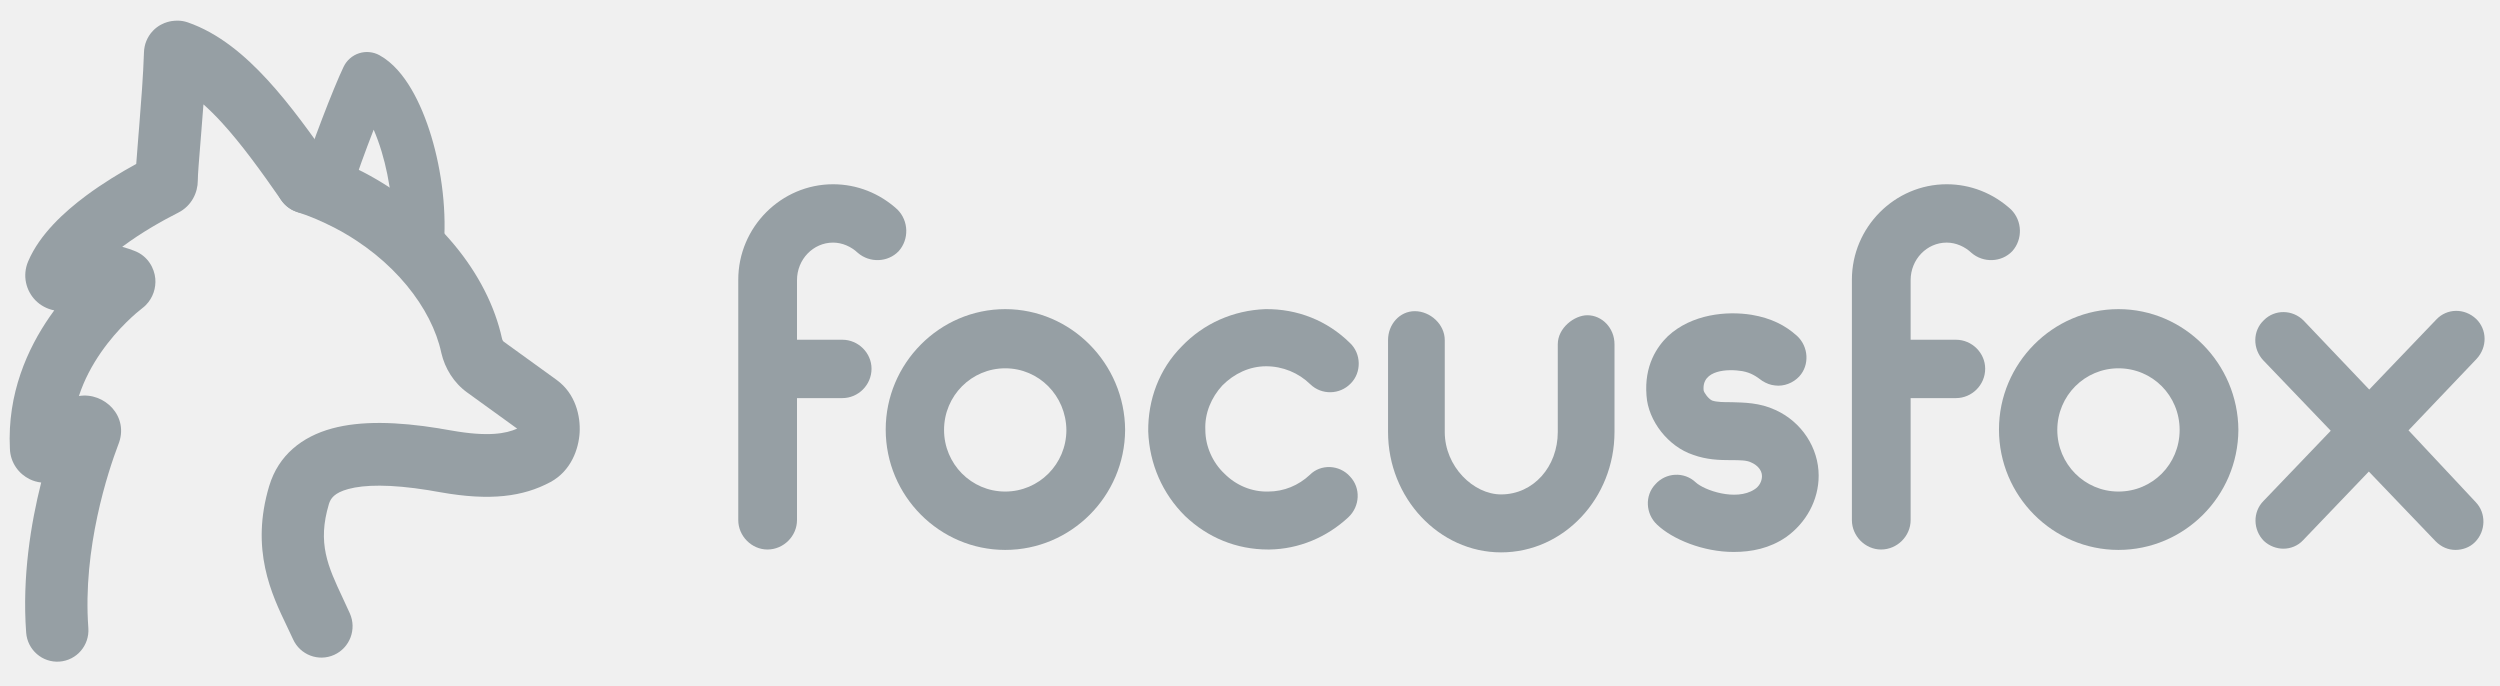
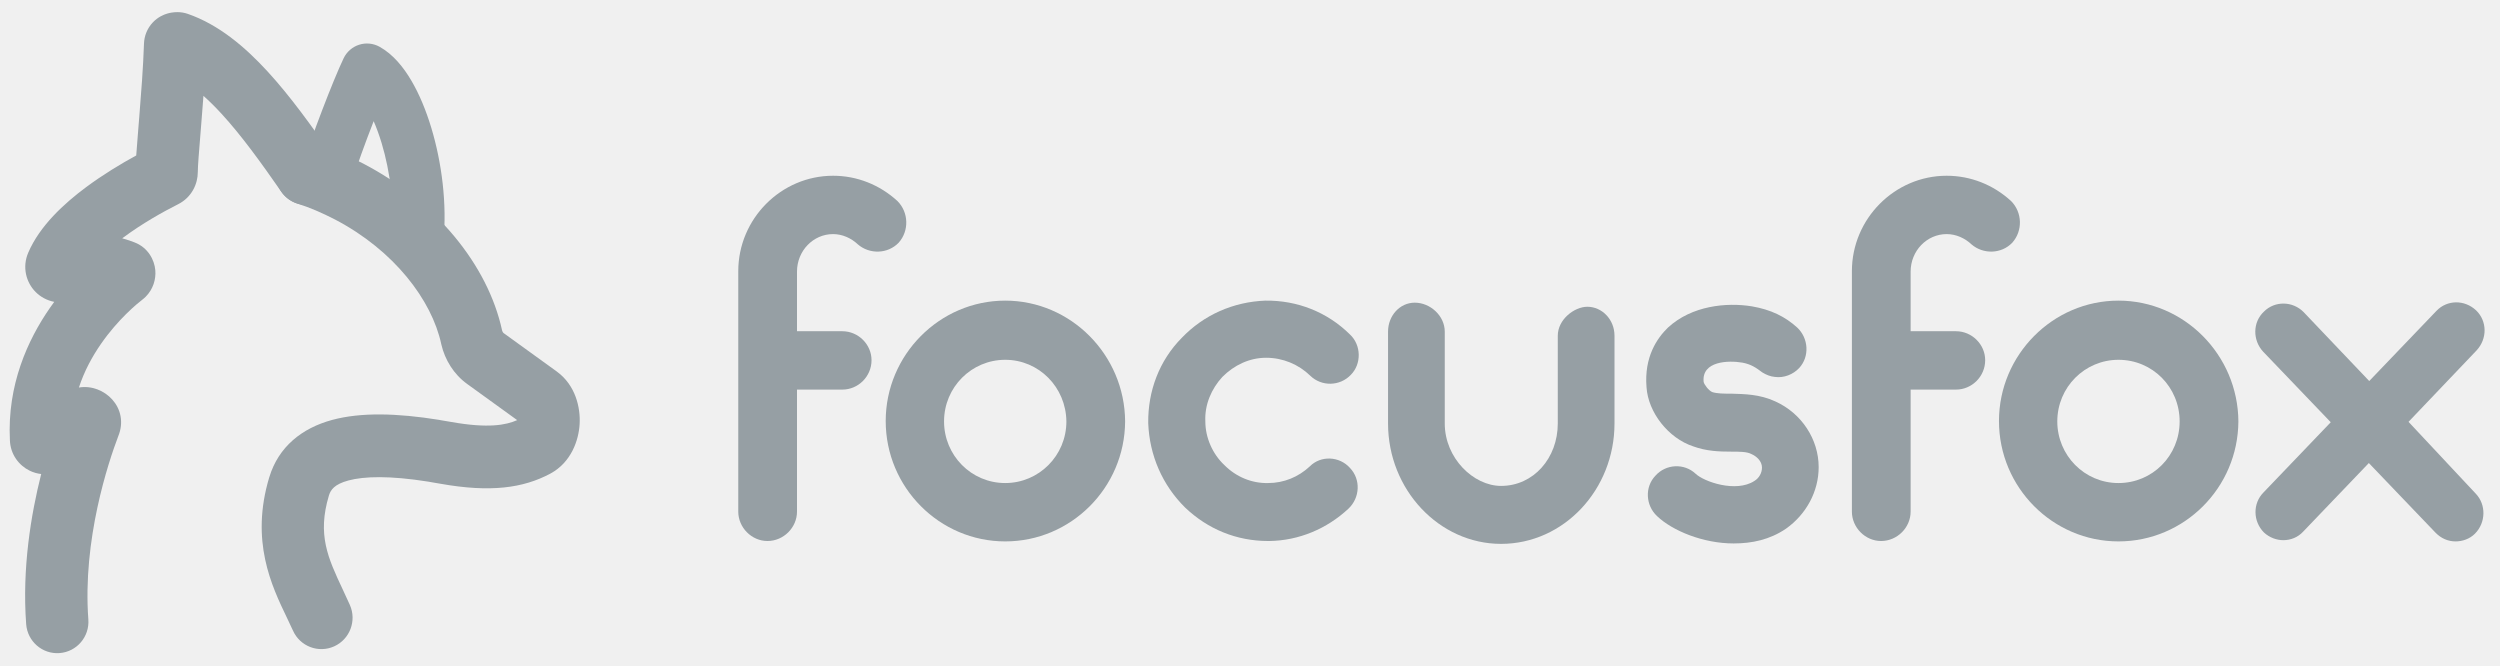
- <svg xmlns="http://www.w3.org/2000/svg" width="124" height="34" viewBox="0 0 124 34" fill="none">
-   <path fill-rule="evenodd" clip-rule="evenodd" d="M17.811 2.641C18.148 2.533 18.514 2.569 18.824 2.74C19.501 3.114 20.017 3.764 20.4 4.415C20.799 5.091 21.133 5.902 21.393 6.763C21.911 8.479 22.18 10.546 21.991 12.433C21.919 13.146 21.287 13.665 20.579 13.593C19.871 13.521 19.355 12.885 19.427 12.172C19.577 10.677 19.362 8.957 18.928 7.517C18.808 7.12 18.674 6.755 18.534 6.432C18.113 7.514 17.68 8.705 17.487 9.352C17.282 10.037 16.564 10.426 15.882 10.22C15.201 10.014 14.814 9.291 15.019 8.606C15.395 7.348 16.528 4.385 17.043 3.312C17.197 2.992 17.475 2.749 17.811 2.641Z" fill="#969FA4" />
-   <path fill-rule="evenodd" clip-rule="evenodd" d="M13.743 8.57C13.999 7.751 14.867 7.296 15.682 7.554C16.486 7.808 17.272 8.149 18.036 8.545L18.04 8.547C21.609 10.412 24.197 13.558 24.902 16.804C24.913 16.845 24.929 16.879 24.945 16.904C24.961 16.928 24.972 16.937 24.972 16.937L24.981 16.944L27.614 18.847L27.617 18.85C28.554 19.531 28.795 20.647 28.75 21.451C28.705 22.253 28.338 23.348 27.305 23.909L27.298 23.912C25.95 24.634 24.323 24.858 21.84 24.415C21.829 24.413 21.818 24.411 21.806 24.409C21.748 24.397 21.687 24.388 21.581 24.371L21.573 24.37C21.491 24.357 21.371 24.339 21.244 24.312C19.335 24.008 18.065 24.041 17.28 24.254C16.58 24.444 16.399 24.723 16.315 24.997C15.729 26.946 16.265 28.091 16.993 29.645C17.109 29.893 17.23 30.151 17.352 30.424C17.702 31.208 17.354 32.129 16.575 32.481C15.795 32.833 14.88 32.482 14.531 31.698C14.442 31.5 14.341 31.29 14.234 31.067C13.471 29.48 12.403 27.257 13.356 24.092L13.358 24.088C13.816 22.581 14.973 21.657 16.476 21.25C17.891 20.867 19.683 20.91 21.772 21.246C21.802 21.251 21.833 21.257 21.863 21.264C21.897 21.271 21.944 21.279 22.047 21.295C22.054 21.296 22.062 21.298 22.07 21.299C22.153 21.312 22.272 21.33 22.395 21.354C24.216 21.677 25.099 21.506 25.652 21.26L23.181 19.474C22.5 18.987 22.068 18.261 21.892 17.515C21.889 17.504 21.887 17.494 21.885 17.483C21.418 15.313 19.55 12.842 16.617 11.31C15.976 10.978 15.355 10.712 14.754 10.521C13.939 10.263 13.487 9.39 13.743 8.57Z" fill="#969FA4" />
-   <path fill-rule="evenodd" clip-rule="evenodd" d="M10.091 5.177C10.057 5.639 10.021 6.089 9.987 6.51C9.975 6.66 9.963 6.806 9.952 6.946C9.87 7.952 9.811 8.665 9.811 8.956C9.811 9.539 9.514 10.209 8.837 10.55C8.08 10.931 7.034 11.519 6.101 12.213C6.088 12.223 6.075 12.232 6.062 12.242C6.325 12.313 6.531 12.388 6.666 12.442C7.348 12.7 7.658 13.318 7.703 13.818C7.744 14.278 7.592 14.771 7.229 15.137C7.181 15.185 7.13 15.231 7.075 15.272C6.804 15.481 5.853 16.26 5.008 17.48C4.571 18.11 4.178 18.834 3.914 19.643C5.159 19.433 6.447 20.65 5.861 22.069C5.375 23.35 4.088 27.192 4.382 31.148C4.445 32.005 3.807 32.751 2.955 32.815C2.103 32.879 1.362 32.236 1.298 31.38C1.092 28.607 1.537 25.937 2.043 23.933C1.847 23.911 1.655 23.857 1.474 23.769C0.943 23.512 0.513 22.961 0.491 22.253C0.354 19.516 1.377 17.279 2.471 15.701C2.543 15.596 2.616 15.494 2.69 15.394C2.329 15.325 2.005 15.145 1.766 14.904C1.297 14.431 1.09 13.672 1.402 12.952C1.974 11.617 3.185 10.514 4.261 9.712C5.107 9.083 6.003 8.543 6.757 8.132C6.785 7.72 6.825 7.226 6.868 6.708C6.88 6.559 6.893 6.408 6.905 6.257C7 5.081 7.103 3.747 7.141 2.596C7.152 2.211 7.3 1.826 7.586 1.527C7.845 1.256 8.132 1.145 8.287 1.098C8.451 1.048 8.59 1.034 8.662 1.029C8.733 1.024 8.795 1.024 8.806 1.024L8.808 1.024C8.978 1.024 9.147 1.053 9.308 1.108C10.84 1.636 12.145 2.74 13.269 3.964C14.403 5.198 15.471 6.69 16.484 8.145C16.974 8.849 16.804 9.819 16.105 10.312C15.405 10.805 14.441 10.634 13.951 9.93C12.935 8.47 11.973 7.138 10.997 6.075C10.685 5.735 10.384 5.436 10.091 5.177ZM5.531 15.336C5.562 15.349 5.593 15.36 5.626 15.371C5.597 15.362 5.568 15.351 5.54 15.34C5.537 15.338 5.534 15.337 5.531 15.336Z" fill="#969FA4" />
-   <path d="M44.575 12.458C44.032 13.025 43.128 13.045 42.545 12.539C42.224 12.236 41.782 12.033 41.32 12.033C40.335 12.033 39.531 12.863 39.531 13.896V16.851H41.782C42.565 16.851 43.228 17.499 43.228 18.288C43.228 19.098 42.565 19.746 41.782 19.746H39.531V25.798C39.531 26.588 38.868 27.256 38.065 27.256C37.281 27.256 36.618 26.588 36.618 25.798V25.758C36.618 23.855 36.618 21.952 36.618 20.07V13.875C36.618 11.264 38.748 9.139 41.32 9.139C42.505 9.139 43.63 9.584 44.514 10.394C45.077 10.96 45.097 11.871 44.575 12.458Z" fill="#969FA4" />
-   <path d="M49.859 27.276C46.604 27.276 43.931 24.604 43.931 21.304C43.931 18.025 46.604 15.333 49.859 15.333C53.114 15.333 55.786 18.025 55.806 21.325C55.786 24.624 53.114 27.276 49.859 27.276ZM49.859 18.268C48.191 18.268 46.825 19.624 46.825 21.325C46.825 23.005 48.171 24.381 49.859 24.381C51.527 24.381 52.893 23.025 52.893 21.325C52.873 19.624 51.527 18.268 49.859 18.268Z" fill="#969FA4" />
-   <path d="M62.9 27.256C61.333 27.256 59.906 26.669 58.781 25.596C57.655 24.483 57.012 23.005 56.952 21.406C56.932 19.827 57.495 18.308 58.62 17.175C59.705 16.041 61.172 15.394 62.759 15.333C64.347 15.313 65.833 15.9 66.959 17.013C67.521 17.539 67.541 18.471 66.999 19.017C66.456 19.584 65.552 19.604 64.989 19.058C64.407 18.491 63.623 18.167 62.799 18.167C61.975 18.167 61.212 18.531 60.629 19.118C60.087 19.705 59.745 20.495 59.785 21.325C59.785 22.134 60.147 22.944 60.73 23.491C61.312 24.078 62.096 24.402 62.9 24.381C63.683 24.381 64.407 24.078 64.969 23.551C65.512 23.005 66.436 23.045 66.959 23.632C67.501 24.199 67.461 25.11 66.878 25.657C65.813 26.648 64.427 27.236 62.96 27.256H62.9Z" fill="#969FA4" />
-   <path d="M74.453 27.398C71.379 27.398 68.847 24.705 68.847 21.426V16.871C68.847 16.082 69.43 15.434 70.173 15.434C70.937 15.434 71.66 16.082 71.66 16.871V21.426C71.66 23.146 73.087 24.523 74.453 24.523C76.061 24.523 77.266 23.146 77.266 21.426V17.074C77.266 16.264 78.09 15.636 78.733 15.636C79.456 15.636 80.079 16.264 80.079 17.074V21.426C80.079 24.705 77.568 27.398 74.453 27.398Z" fill="#969FA4" />
-   <path d="M85.987 27.377C84.48 27.377 82.953 26.75 82.19 26.021C81.626 25.495 81.566 24.584 82.109 24.017C82.631 23.43 83.535 23.389 84.098 23.916C84.52 24.32 86.107 24.867 87.012 24.28C87.253 24.138 87.394 23.875 87.394 23.612C87.394 23.288 87.112 23.045 86.871 22.944C86.65 22.823 86.288 22.823 85.846 22.823C85.284 22.823 84.641 22.802 83.978 22.559C82.752 22.155 81.747 20.879 81.667 19.624C81.546 18.126 82.19 17.195 82.732 16.669C83.918 15.576 85.646 15.414 86.891 15.616C87.835 15.778 88.539 16.122 89.142 16.669C89.704 17.195 89.765 18.106 89.242 18.673C88.941 18.997 88.478 19.179 88.037 19.118C87.815 19.098 87.614 19.017 87.414 18.895C87.092 18.653 86.851 18.491 86.429 18.41C85.726 18.288 84.399 18.329 84.5 19.361C84.52 19.483 84.741 19.786 84.922 19.867C85.163 19.948 85.505 19.948 85.886 19.948C86.51 19.968 87.273 19.968 88.057 20.333C89.362 20.92 90.206 22.215 90.206 23.592C90.206 24.806 89.584 25.94 88.579 26.648C87.775 27.195 86.891 27.377 85.987 27.377Z" fill="#969FA4" />
-   <path d="M99.81 12.458C99.268 13.025 98.364 13.045 97.782 12.539C97.46 12.236 97.018 12.033 96.555 12.033C95.571 12.033 94.767 12.863 94.767 13.896V16.851H97.018C97.802 16.851 98.465 17.499 98.465 18.288C98.465 19.098 97.802 19.746 97.018 19.746H94.767V25.798C94.767 26.588 94.104 27.256 93.301 27.256C92.517 27.256 91.854 26.588 91.854 25.798V25.758C91.854 23.855 91.854 21.952 91.854 20.07V13.875C91.854 11.264 93.984 9.139 96.555 9.139C97.741 9.139 98.866 9.584 99.75 10.394C100.313 10.96 100.333 11.871 99.81 12.458Z" fill="#969FA4" />
-   <path d="M105.076 27.276C101.821 27.276 99.149 24.604 99.149 21.304C99.149 18.025 101.821 15.333 105.076 15.333C108.331 15.333 111.003 18.025 111.024 21.325C111.003 24.624 108.331 27.276 105.076 27.276ZM105.076 18.268C103.408 18.268 102.042 19.624 102.042 21.325C102.042 23.005 103.388 24.381 105.076 24.381C106.764 24.381 108.11 23.025 108.11 21.325C108.11 19.624 106.764 18.268 105.076 18.268Z" fill="#969FA4" />
-   <path d="M122.798 24.908C123.321 25.454 123.301 26.345 122.758 26.891C122.497 27.154 122.135 27.276 121.794 27.276C121.432 27.276 121.09 27.134 120.81 26.851L117.494 23.389L114.238 26.79C113.978 27.073 113.616 27.215 113.254 27.215C112.933 27.215 112.571 27.094 112.29 26.831C111.747 26.284 111.727 25.393 112.27 24.847L115.605 21.365L112.25 17.863C111.727 17.296 111.727 16.406 112.29 15.879C112.832 15.333 113.716 15.353 114.258 15.899L117.514 19.321L120.85 15.839C121.372 15.292 122.236 15.272 122.818 15.819C123.361 16.345 123.382 17.215 122.838 17.802L119.463 21.345L122.798 24.908Z" fill="#969FA4" />
+ <svg xmlns="http://www.w3.org/2000/svg" width="124" height="33" viewBox="0 0 124 33" fill="none">
+   <g clip-path="url(#clip0_2_716)">
+     <path fill-rule="evenodd" clip-rule="evenodd" d="M17.811 2.219C18.148 2.111 18.514 2.147 18.824 2.318C19.501 2.693 20.017 3.342 20.4 3.993C20.799 4.669 21.133 5.48 21.393 6.341C21.912 8.057 22.18 10.124 21.991 12.011C21.919 12.724 21.287 13.243 20.579 13.171C19.871 13.099 19.355 12.463 19.427 11.751C19.577 10.255 19.362 8.535 18.928 7.095C18.808 6.698 18.674 6.333 18.534 6.01C18.113 7.092 17.68 8.283 17.487 8.93C17.282 9.615 16.564 10.004 15.882 9.798C15.201 9.592 14.814 8.869 15.019 8.184C15.395 6.926 16.528 3.963 17.044 2.89C17.197 2.57 17.475 2.328 17.811 2.219Z" fill="#969FA4" />
+     <path fill-rule="evenodd" clip-rule="evenodd" d="M13.743 8.149C13.999 7.329 14.867 6.874 15.682 7.132C16.486 7.386 17.272 7.727 18.036 8.123L18.04 8.126C21.609 9.99 24.197 13.136 24.902 16.382C24.913 16.423 24.929 16.457 24.945 16.482C24.961 16.506 24.972 16.515 24.972 16.515L24.981 16.522L27.614 18.425L27.617 18.428C28.554 19.109 28.795 20.225 28.75 21.029C28.705 21.831 28.338 22.926 27.305 23.487L27.298 23.491C25.95 24.212 24.323 24.436 21.84 23.993C21.829 23.991 21.818 23.989 21.806 23.987C21.748 23.975 21.687 23.966 21.581 23.949L21.573 23.948C21.491 23.935 21.371 23.917 21.244 23.89C19.335 23.586 18.065 23.62 17.28 23.832C16.58 24.022 16.399 24.301 16.315 24.575C15.729 26.524 16.265 27.669 16.993 29.223C17.109 29.471 17.23 29.729 17.352 30.003C17.702 30.786 17.354 31.707 16.575 32.059C15.795 32.411 14.88 32.06 14.531 31.277C14.442 31.078 14.341 30.868 14.234 30.645C13.471 29.058 12.403 26.835 13.356 23.67L13.358 23.666C13.816 22.16 14.973 21.235 16.476 20.828C17.891 20.445 19.683 20.488 21.772 20.824C21.802 20.829 21.833 20.835 21.863 20.842C21.897 20.849 21.944 20.858 22.047 20.873C22.054 20.875 22.062 20.876 22.07 20.877C22.153 20.89 22.272 20.908 22.395 20.932C24.216 21.255 25.099 21.084 25.652 20.838L23.181 19.052C22.5 18.565 22.068 17.839 21.892 17.093C21.889 17.082 21.887 17.072 21.885 17.061C21.418 14.891 19.55 12.421 16.617 10.888C15.976 10.556 15.355 10.29 14.754 10.1C13.939 9.842 13.487 8.968 13.743 8.149Z" fill="#969FA4" />
+     <path fill-rule="evenodd" clip-rule="evenodd" d="M10.091 4.755C10.057 5.217 10.021 5.667 9.987 6.088C9.975 6.238 9.963 6.384 9.952 6.524C9.87 7.53 9.811 8.243 9.811 8.535C9.811 9.117 9.514 9.787 8.837 10.128C8.08 10.509 7.034 11.097 6.101 11.792C6.088 11.801 6.075 11.811 6.062 11.82C6.325 11.892 6.531 11.966 6.666 12.02C7.348 12.278 7.658 12.896 7.703 13.396C7.744 13.856 7.592 14.349 7.229 14.715C7.181 14.763 7.13 14.809 7.075 14.851C6.804 15.059 5.853 15.838 5.008 17.058C4.571 17.688 4.178 18.412 3.914 19.221C5.159 19.011 6.447 20.228 5.861 21.648C5.375 22.928 4.088 26.77 4.382 30.726C4.445 31.583 3.807 32.329 2.955 32.393C2.103 32.457 1.362 31.815 1.298 30.958C1.092 28.185 1.537 25.515 2.043 23.512C1.847 23.489 1.655 23.435 1.474 23.347C0.943 23.09 0.513 22.539 0.491 21.831C0.354 19.094 1.377 16.857 2.471 15.279C2.543 15.174 2.616 15.072 2.69 14.972C2.329 14.903 2.005 14.723 1.766 14.482C1.297 14.009 1.09 13.25 1.402 12.53C1.974 11.195 3.185 10.092 4.261 9.291C5.107 8.661 6.003 8.122 6.757 7.711C6.785 7.299 6.825 6.804 6.868 6.286C6.88 6.137 6.893 5.986 6.905 5.835C7 4.659 7.103 3.325 7.141 2.174C7.152 1.789 7.3 1.404 7.586 1.105C7.845 0.834 8.132 0.723 8.287 0.676C8.451 0.626 8.59 0.613 8.662 0.607C8.733 0.602 8.795 0.602 8.806 0.602L8.808 0.602C8.978 0.602 9.147 0.631 9.308 0.686C10.84 1.214 12.145 2.318 13.269 3.542C14.403 4.776 15.471 6.268 16.484 7.723C16.974 8.427 16.804 9.397 16.105 9.89C15.405 10.383 14.441 10.212 13.951 9.508C12.935 8.048 11.973 6.716 10.997 5.653C10.685 5.313 10.384 5.014 10.091 4.755ZM5.531 14.914C5.562 14.927 5.593 14.938 5.626 14.949C5.597 14.94 5.568 14.929 5.54 14.918C5.537 14.917 5.534 14.915 5.531 14.914Z" fill="#969FA4" />
+     <path d="M44.575 12.037C44.032 12.603 43.128 12.624 42.545 12.117C42.224 11.814 41.782 11.611 41.32 11.611C40.335 11.611 39.531 12.441 39.531 13.474V16.429H41.782C42.565 16.429 43.228 17.077 43.228 17.866C43.228 18.676 42.565 19.324 41.782 19.324H39.531V25.376C39.531 26.166 38.868 26.834 38.065 26.834C37.281 26.834 36.618 26.166 36.618 25.376V25.336C36.618 23.433 36.618 21.53 36.618 19.648V13.454C36.618 10.842 38.748 8.717 41.32 8.717C42.505 8.717 43.63 9.162 44.514 9.972C45.077 10.539 45.097 11.45 44.575 12.037Z" fill="#969FA4" />
+     <path d="M49.859 26.854C46.604 26.854 43.931 24.182 43.931 20.883C43.931 17.603 46.604 14.911 49.859 14.911C53.114 14.911 55.786 17.603 55.806 20.903C55.786 24.202 53.114 26.854 49.859 26.854ZM49.859 17.846C48.191 17.846 46.825 19.202 46.825 20.903C46.825 22.583 48.171 23.959 49.859 23.959C51.527 23.959 52.893 22.603 52.893 20.903C52.873 19.202 51.527 17.846 49.859 17.846Z" fill="#969FA4" />
+     <path d="M62.9 26.834C61.333 26.834 59.906 26.247 58.781 25.174C57.655 24.061 57.012 22.583 56.952 20.984C56.932 19.405 57.495 17.887 58.62 16.753C59.705 15.62 61.172 14.972 62.759 14.911C64.347 14.891 65.833 15.478 66.959 16.591C67.521 17.117 67.541 18.049 66.999 18.595C66.456 19.162 65.552 19.182 64.989 18.636C64.407 18.069 63.623 17.745 62.799 17.745C61.975 17.745 61.212 18.109 60.629 18.696C60.087 19.283 59.745 20.073 59.785 20.903C59.785 21.713 60.147 22.522 60.73 23.069C61.312 23.656 62.096 23.98 62.9 23.959C63.683 23.959 64.407 23.656 64.969 23.13C65.512 22.583 66.436 22.623 66.959 23.21C67.501 23.777 67.461 24.688 66.878 25.235C65.813 26.227 64.427 26.814 62.96 26.834H62.9Z" fill="#969FA4" />
+     <path d="M74.453 26.976C71.379 26.976 68.847 24.283 68.847 21.004V16.449C68.847 15.66 69.43 15.012 70.173 15.012C70.937 15.012 71.66 15.66 71.66 16.449V21.004C71.66 22.725 73.087 24.101 74.453 24.101C76.061 24.101 77.266 22.725 77.266 21.004V16.652C77.266 15.842 78.09 15.215 78.733 15.215C79.456 15.215 80.079 15.842 80.079 16.652V21.004C80.079 24.283 77.568 26.976 74.453 26.976Z" fill="#969FA4" />
+     <path d="M85.987 26.955C84.48 26.955 82.953 26.328 82.19 25.599C81.626 25.073 81.566 24.162 82.109 23.595C82.631 23.008 83.535 22.968 84.098 23.494C84.52 23.899 86.107 24.445 87.012 23.858C87.253 23.716 87.394 23.453 87.394 23.19C87.394 22.866 87.112 22.623 86.871 22.522C86.65 22.401 86.288 22.401 85.846 22.401C85.284 22.401 84.641 22.381 83.978 22.138C82.752 21.733 81.747 20.457 81.667 19.202C81.546 17.704 82.19 16.773 82.732 16.247C83.918 15.154 85.646 14.992 86.891 15.194C87.835 15.356 88.539 15.7 89.142 16.247C89.704 16.773 89.765 17.684 89.242 18.251C88.941 18.575 88.478 18.757 88.037 18.696C87.815 18.676 87.614 18.595 87.414 18.474C87.092 18.231 86.851 18.069 86.429 17.988C85.726 17.866 84.399 17.907 84.5 18.939C84.52 19.061 84.741 19.364 84.922 19.445C85.163 19.526 85.505 19.526 85.886 19.526C86.51 19.547 87.273 19.547 88.057 19.911C89.362 20.498 90.206 21.793 90.206 23.17C90.206 24.384 89.584 25.518 88.579 26.227C87.775 26.773 86.891 26.955 85.987 26.955Z" fill="#969FA4" />
+     <path d="M99.81 12.037C99.268 12.603 98.364 12.623 97.782 12.117C97.46 11.814 97.018 11.611 96.555 11.611C95.571 11.611 94.767 12.441 94.767 13.474V16.429H97.018C97.802 16.429 98.465 17.077 98.465 17.866C98.465 18.676 97.802 19.324 97.018 19.324H94.767V25.376C94.767 26.166 94.104 26.834 93.301 26.834C92.517 26.834 91.854 26.166 91.854 25.376V25.336C91.854 23.433 91.854 21.53 91.854 19.648V13.454C91.854 10.842 93.984 8.717 96.555 8.717C97.741 8.717 98.866 9.162 99.75 9.972C100.313 10.539 100.333 11.449 99.81 12.037Z" fill="#969FA4" />
+     <path d="M105.076 26.854C101.821 26.854 99.149 24.182 99.149 20.883C99.149 17.603 101.821 14.911 105.076 14.911C108.331 14.911 111.003 17.603 111.024 20.903C111.003 24.202 108.331 26.854 105.076 26.854ZM105.076 17.846C103.408 17.846 102.042 19.202 102.042 20.903C102.042 22.583 103.388 23.959 105.076 23.959C106.764 23.959 108.11 22.603 108.11 20.903C108.11 19.202 106.764 17.846 105.076 17.846Z" fill="#969FA4" />
+     <path d="M122.798 24.486C123.321 25.032 123.301 25.923 122.758 26.47C122.497 26.733 122.135 26.854 121.794 26.854C121.432 26.854 121.09 26.712 120.81 26.429L117.494 22.967L114.238 26.368C113.978 26.652 113.616 26.793 113.254 26.793C112.933 26.793 112.571 26.672 112.29 26.409C111.747 25.862 111.727 24.971 112.27 24.425L115.605 20.943L112.25 17.441C111.727 16.874 111.727 15.984 112.29 15.457C112.832 14.911 113.716 14.931 114.258 15.478L117.514 18.899L120.85 15.417C121.372 14.87 122.236 14.85 122.818 15.397C123.361 15.923 123.382 16.794 122.838 17.381L119.463 20.923L122.798 24.486Z" fill="#969FA4" />
+   </g>
+   <defs>
+     <clipPath id="clip0_2_716">
+       <rect width="124" height="33" fill="white" />
+     </clipPath>
+   </defs>
</svg>
